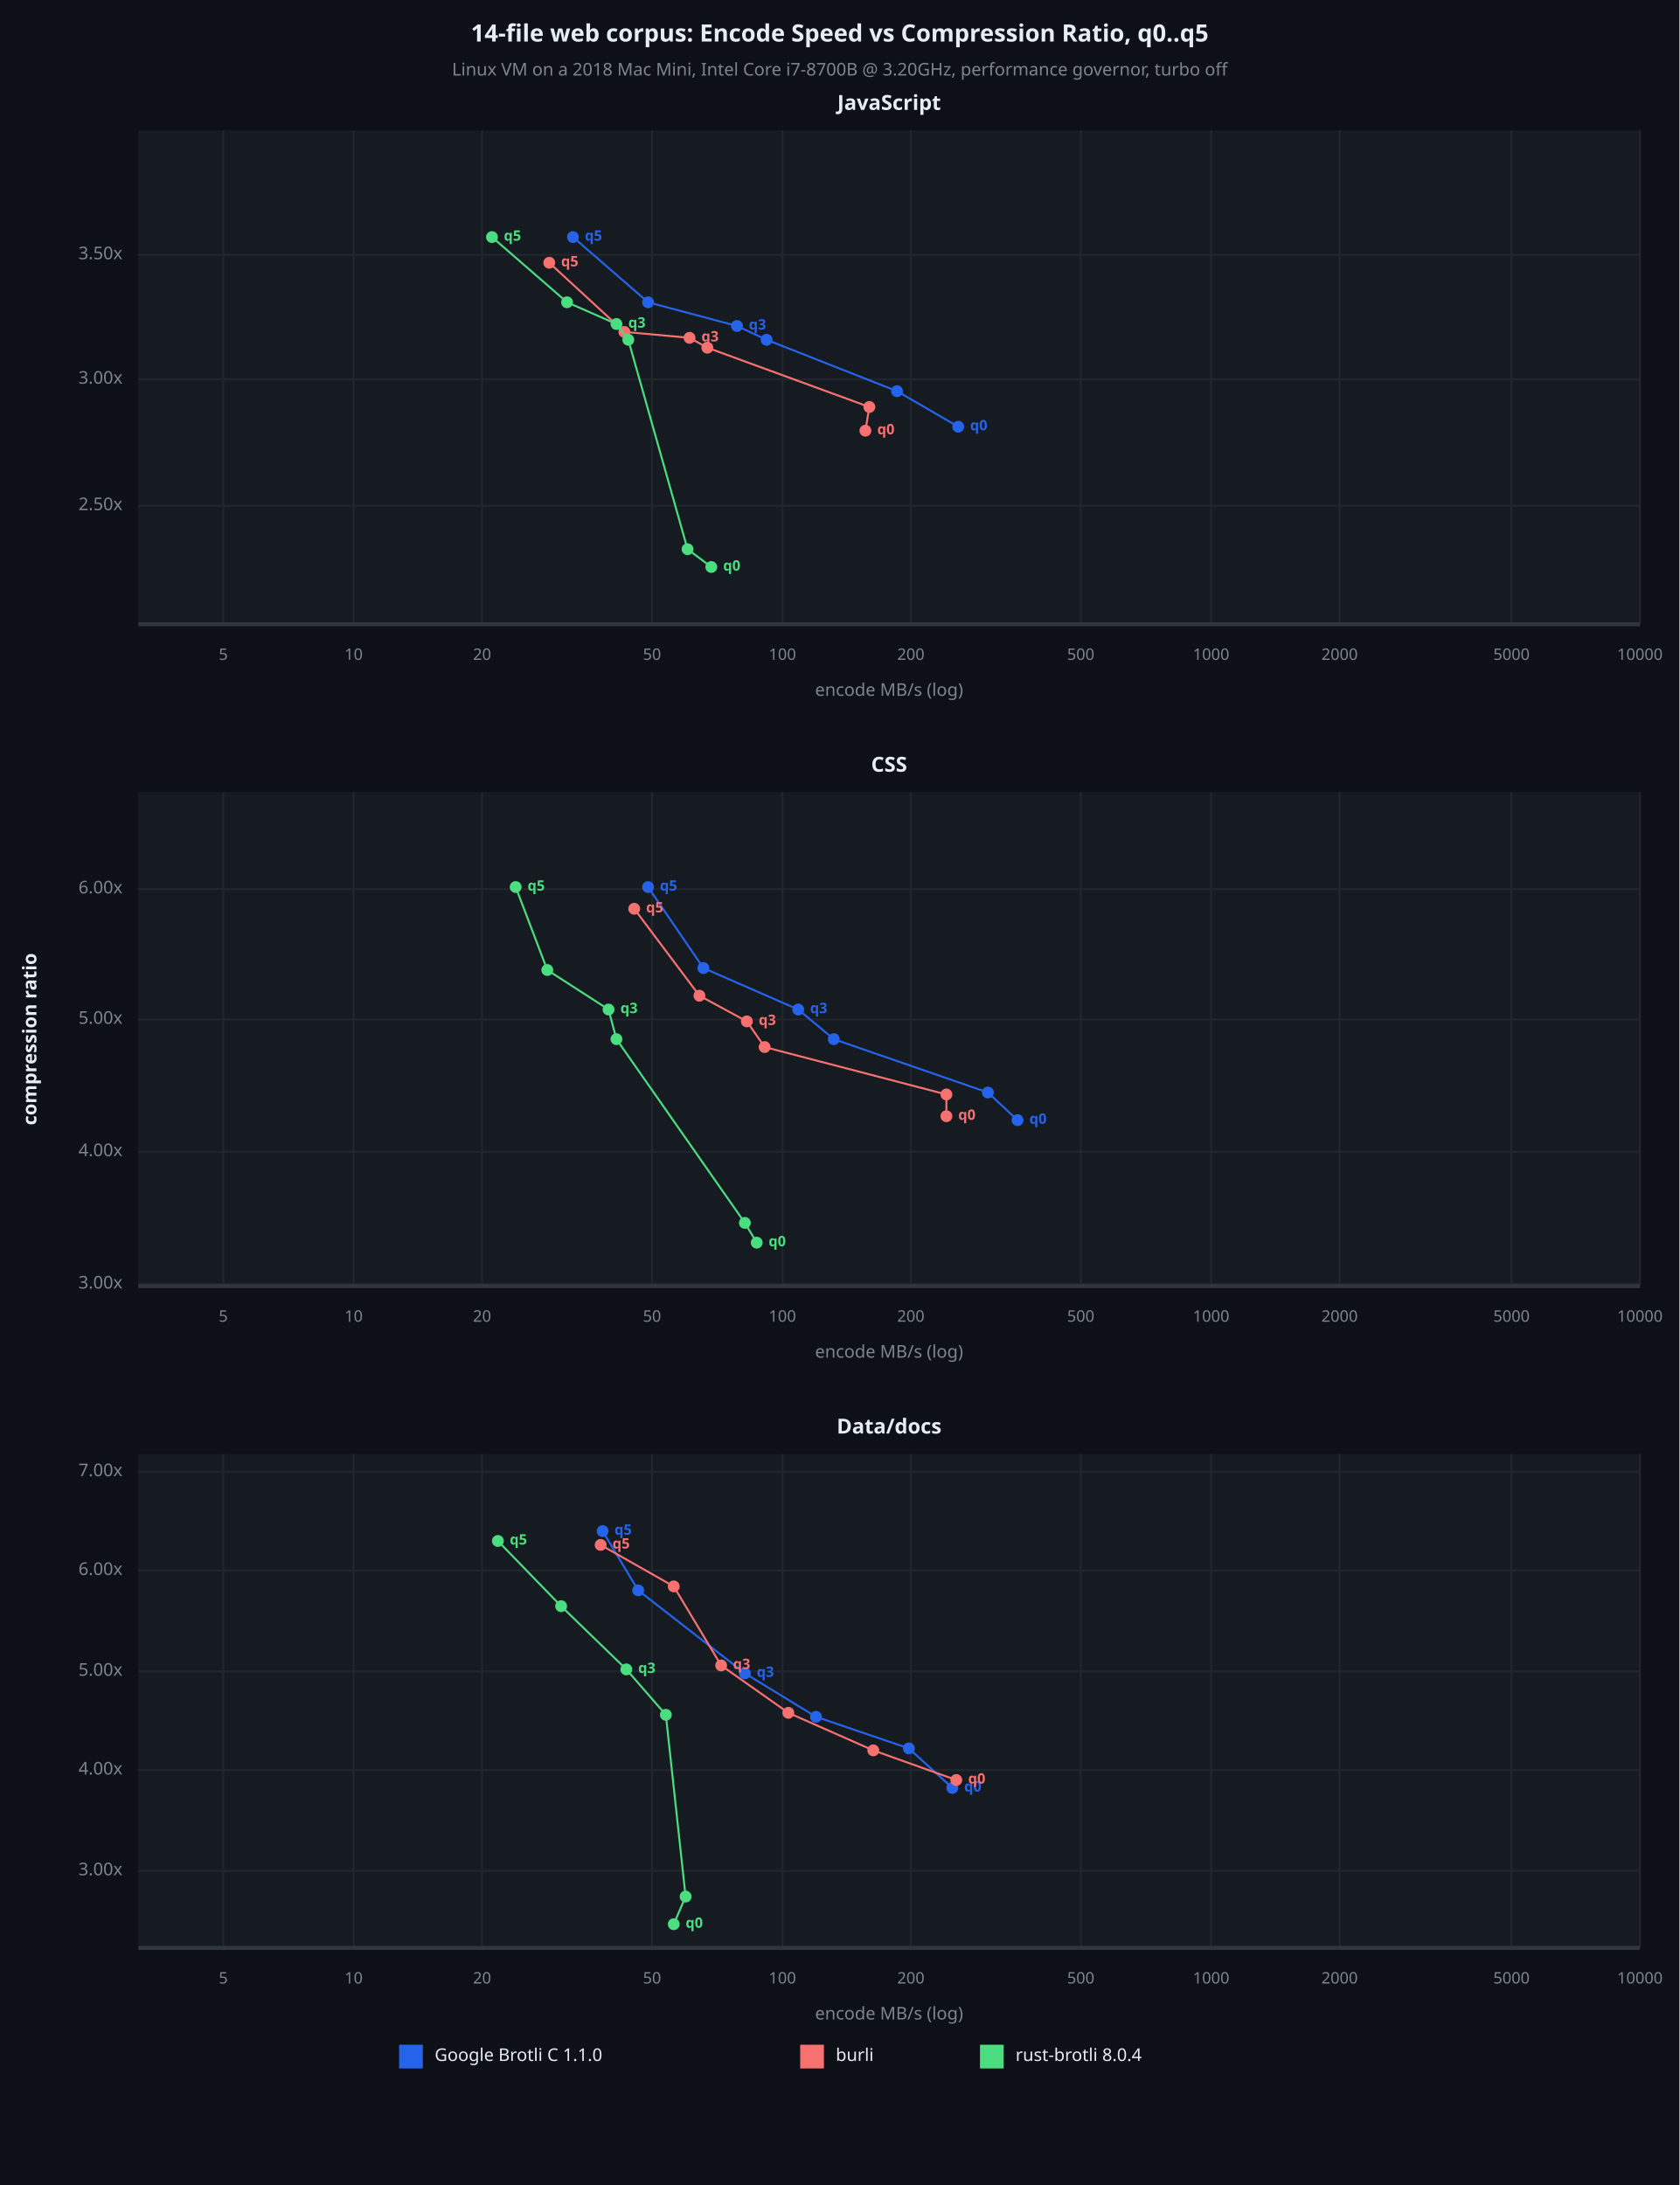
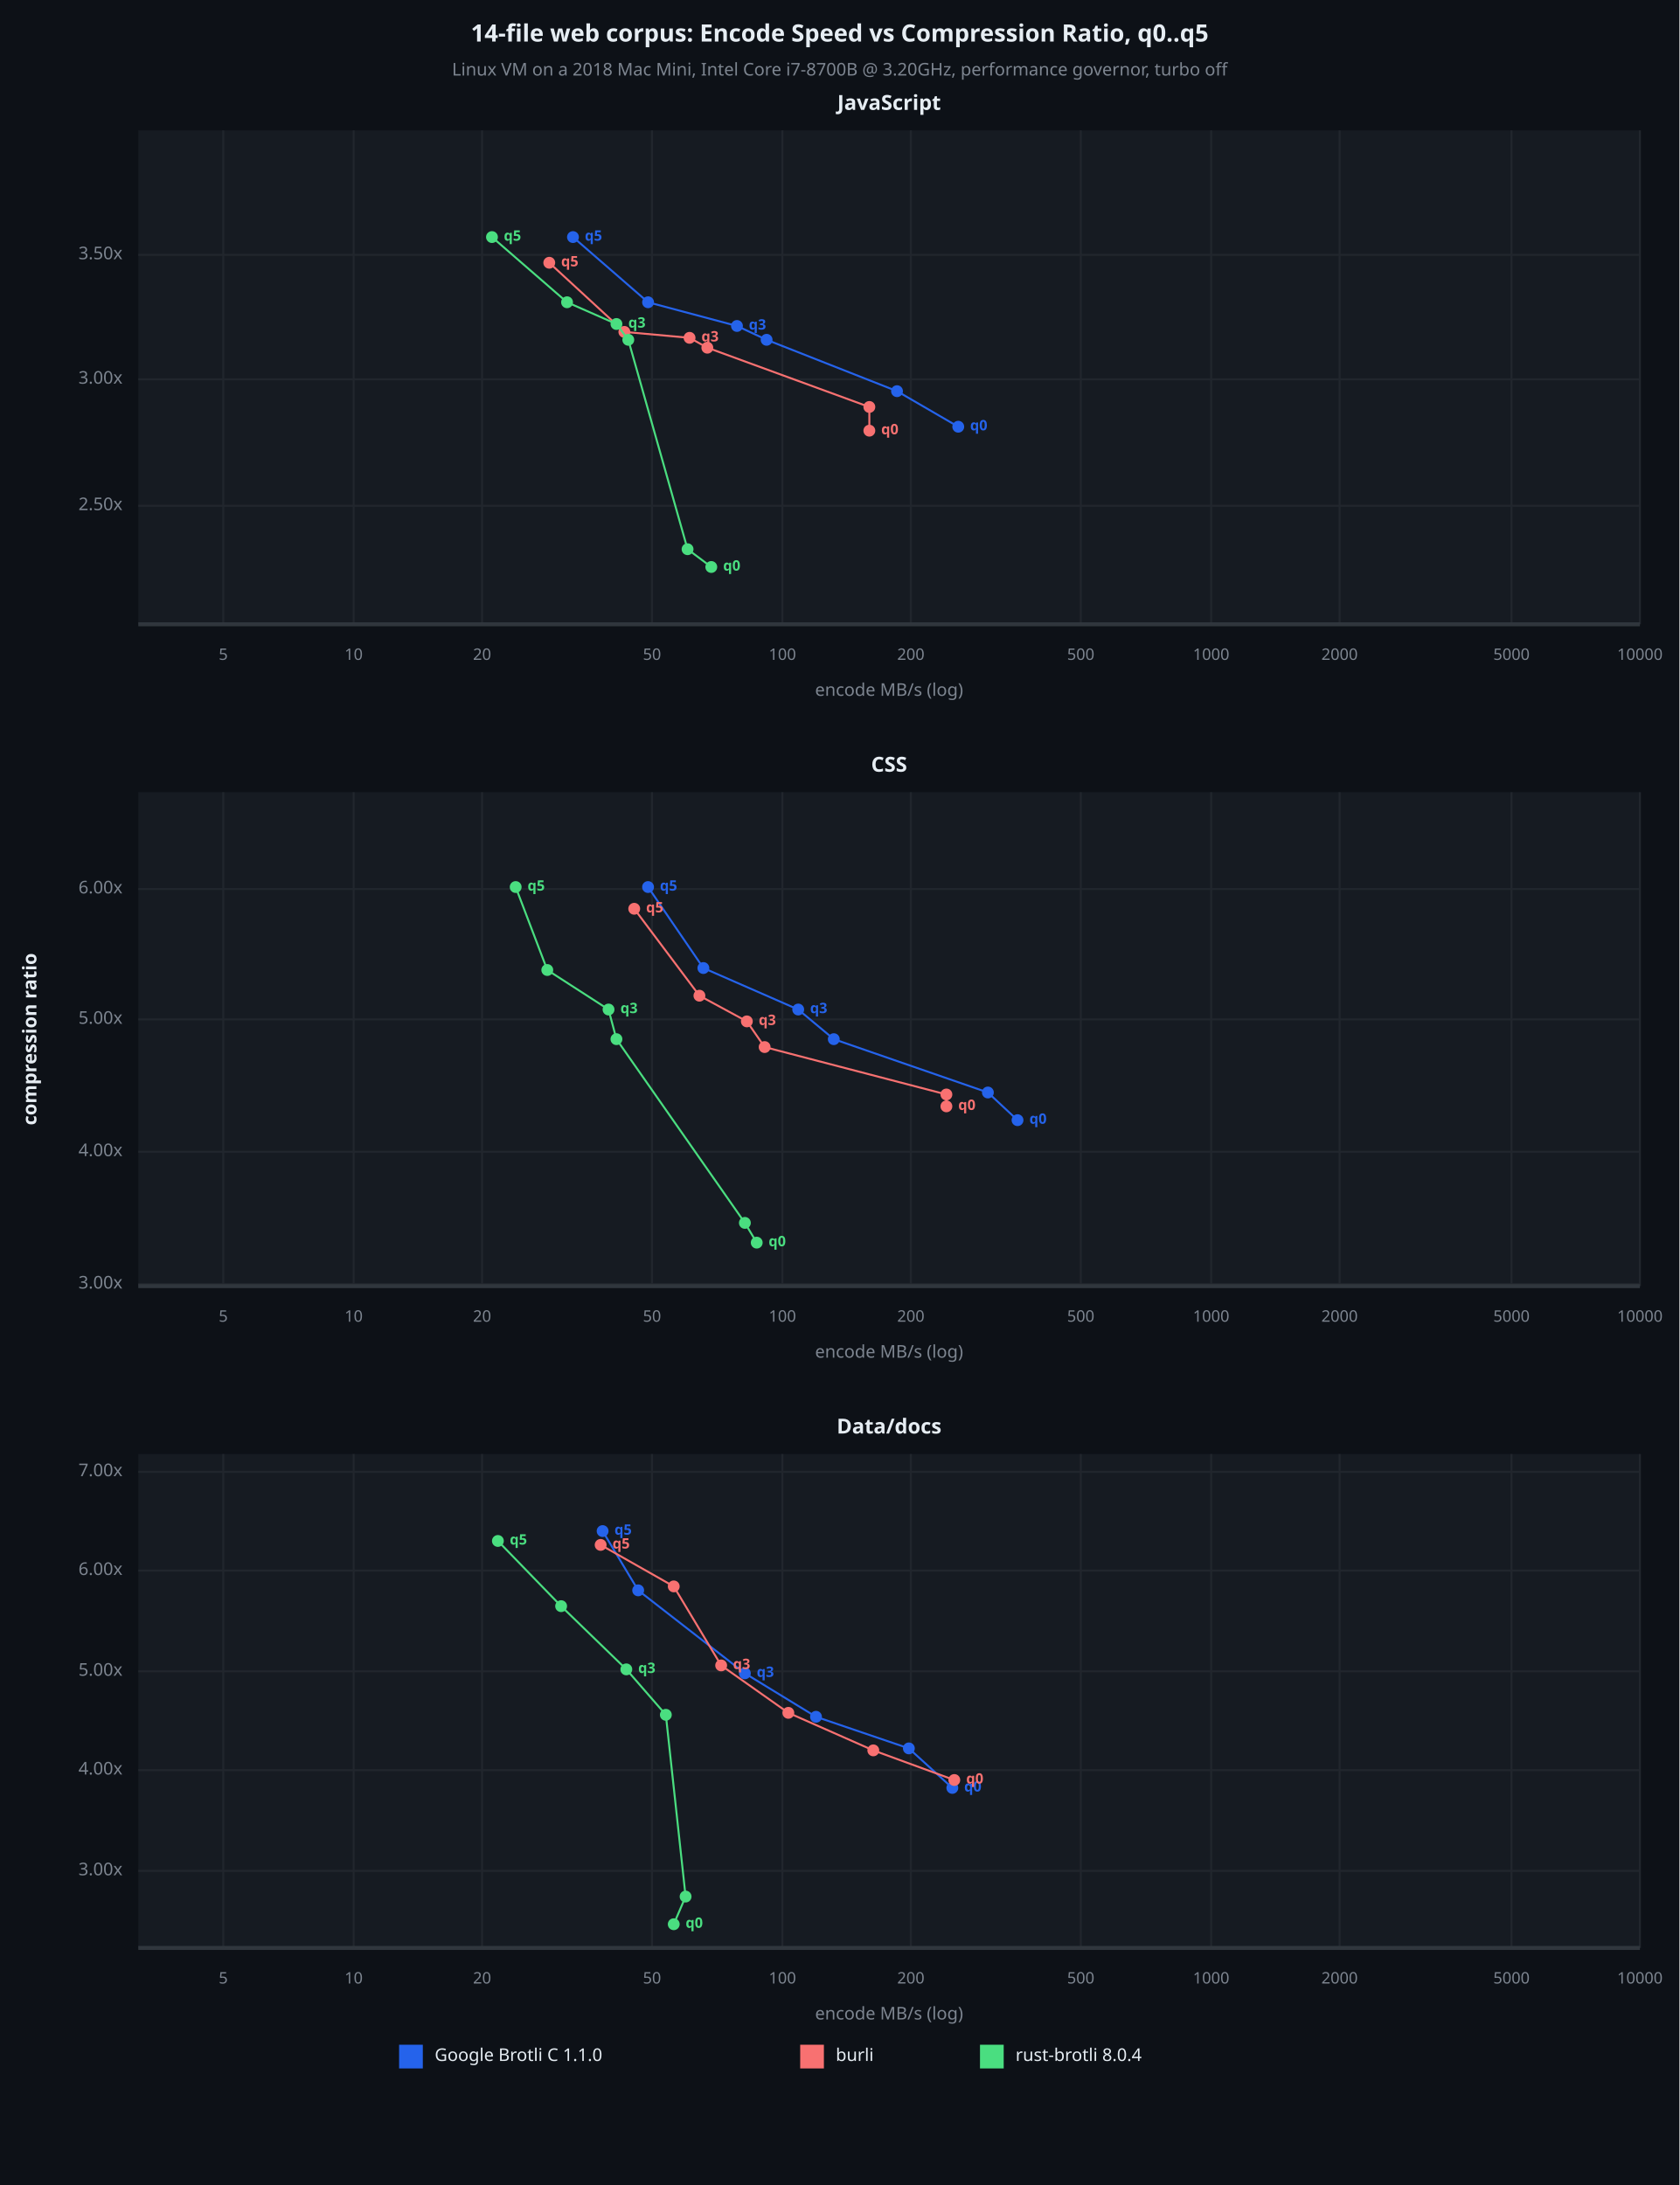
<svg xmlns="http://www.w3.org/2000/svg" viewBox="0 0 850 1106" font-family="system-ui, -apple-system, sans-serif">
  <rect x="0" y="0" width="850" height="1106" opacity="1" fill="#0D1117" stroke="none" />
  <text x="425" y="18" dy="0.5ex" text-anchor="middle" font-family="sans-serif" font-size="12.097" opacity="1" fill="#E6EDF3" font-weight="bold">
14-file web corpus: Encode Speed vs Compression Ratio, q0..q5
</text>
  <text x="425" y="36" dy="0.5ex" text-anchor="middle" font-family="sans-serif" font-size="8.871" opacity="1" fill="#7D8590">
Linux VM on a 2018 Mac Mini, Intel Core i7-8700B @ 3.20GHz, performance governor, turbo off
</text>
  <rect x="70" y="66" width="760" height="250" opacity="1" fill="#161B22" stroke="none" />
  <text x="450" y="53" dy="0.5ex" text-anchor="middle" font-family="sans-serif" font-size="10.484" opacity="1" fill="#E6EDF3" font-weight="bold">
JavaScript
</text>
  <polyline fill="none" opacity="1" stroke="#21262D" stroke-width="1" points="113,66 113,316 " />
  <text x="113" y="332" dy="0.5ex" text-anchor="middle" font-family="sans-serif" font-size="8.065" opacity="1" fill="#7D8590">
5
</text>
  <polyline fill="none" opacity="1" stroke="#21262D" stroke-width="1" points="179,66 179,316 " />
  <text x="179" y="332" dy="0.5ex" text-anchor="middle" font-family="sans-serif" font-size="8.065" opacity="1" fill="#7D8590">
10
</text>
  <polyline fill="none" opacity="1" stroke="#21262D" stroke-width="1" points="244,66 244,316 " />
  <text x="244" y="332" dy="0.5ex" text-anchor="middle" font-family="sans-serif" font-size="8.065" opacity="1" fill="#7D8590">
20
</text>
  <polyline fill="none" opacity="1" stroke="#21262D" stroke-width="1" points="330,66 330,316 " />
  <text x="330" y="332" dy="0.5ex" text-anchor="middle" font-family="sans-serif" font-size="8.065" opacity="1" fill="#7D8590">
50
</text>
  <polyline fill="none" opacity="1" stroke="#21262D" stroke-width="1" points="396,66 396,316 " />
  <text x="396" y="332" dy="0.5ex" text-anchor="middle" font-family="sans-serif" font-size="8.065" opacity="1" fill="#7D8590">
100
</text>
  <polyline fill="none" opacity="1" stroke="#21262D" stroke-width="1" points="461,66 461,316 " />
  <text x="461" y="332" dy="0.5ex" text-anchor="middle" font-family="sans-serif" font-size="8.065" opacity="1" fill="#7D8590">
200
</text>
  <polyline fill="none" opacity="1" stroke="#21262D" stroke-width="1" points="547,66 547,316 " />
  <text x="547" y="332" dy="0.5ex" text-anchor="middle" font-family="sans-serif" font-size="8.065" opacity="1" fill="#7D8590">
500
</text>
  <polyline fill="none" opacity="1" stroke="#21262D" stroke-width="1" points="613,66 613,316 " />
  <text x="613" y="332" dy="0.5ex" text-anchor="middle" font-family="sans-serif" font-size="8.065" opacity="1" fill="#7D8590">
1000
</text>
  <polyline fill="none" opacity="1" stroke="#21262D" stroke-width="1" points="678,66 678,316 " />
  <text x="678" y="332" dy="0.5ex" text-anchor="middle" font-family="sans-serif" font-size="8.065" opacity="1" fill="#7D8590">
2000
</text>
  <polyline fill="none" opacity="1" stroke="#21262D" stroke-width="1" points="765,66 765,316 " />
  <text x="765" y="332" dy="0.5ex" text-anchor="middle" font-family="sans-serif" font-size="8.065" opacity="1" fill="#7D8590">
5000
</text>
  <polyline fill="none" opacity="1" stroke="#21262D" stroke-width="1" points="830,66 830,316 " />
  <text x="830" y="332" dy="0.5ex" text-anchor="middle" font-family="sans-serif" font-size="8.065" opacity="1" fill="#7D8590">
10000
</text>
  <polyline fill="none" opacity="1" stroke="#21262D" stroke-width="1" points="70,256 830,256 " />
  <text x="62" y="256" dy="0.5ex" text-anchor="end" font-family="sans-serif" font-size="8.871" opacity="1" fill="#7D8590">
2.50x
</text>
  <polyline fill="none" opacity="1" stroke="#21262D" stroke-width="1" points="70,192 830,192 " />
  <text x="62" y="192" dy="0.5ex" text-anchor="end" font-family="sans-serif" font-size="8.871" opacity="1" fill="#7D8590">
3.00x
</text>
  <polyline fill="none" opacity="1" stroke="#21262D" stroke-width="1" points="70,129 830,129 " />
  <text x="62" y="129" dy="0.5ex" text-anchor="end" font-family="sans-serif" font-size="8.871" opacity="1" fill="#7D8590">
3.50x
</text>
  <polyline fill="none" opacity="1" stroke="#30363D" stroke-width="2" points="70,316 830,316 " />
  <polyline fill="none" opacity="1" stroke="#2563EB" stroke-width="1" points="485,216 454,198 388,172 373,165 328,153 290,120 " />
  <circle cx="485" cy="216" r="3" opacity="1" fill="#2563EB" stroke="none" stroke-width="1" />
  <text x="491" y="216" dy="0.5ex" text-anchor="start" font-family="sans-serif" font-size="7.258" opacity="1" fill="#2563EB" font-weight="bold">
q0
</text>
  <circle cx="454" cy="198" r="3" opacity="1" fill="#2563EB" stroke="none" stroke-width="1" />
  <circle cx="388" cy="172" r="3" opacity="1" fill="#2563EB" stroke="none" stroke-width="1" />
  <circle cx="373" cy="165" r="3" opacity="1" fill="#2563EB" stroke="none" stroke-width="1" />
  <text x="379" y="165" dy="0.5ex" text-anchor="start" font-family="sans-serif" font-size="7.258" opacity="1" fill="#2563EB" font-weight="bold">
q3
</text>
  <circle cx="328" cy="153" r="3" opacity="1" fill="#2563EB" stroke="none" stroke-width="1" />
  <circle cx="290" cy="120" r="3" opacity="1" fill="#2563EB" stroke="none" stroke-width="1" />
  <text x="296" y="120" dy="0.5ex" text-anchor="start" font-family="sans-serif" font-size="7.258" opacity="1" fill="#2563EB" font-weight="bold">
q5
</text>
-   <polyline fill="none" opacity="1" stroke="#F87171" stroke-width="1" points="438,218 440,206 358,176 349,171 316,168 278,133 " />
-   <circle cx="438" cy="218" r="3" opacity="1" fill="#F87171" stroke="none" stroke-width="1" />
-   <text x="444" y="218" dy="0.5ex" text-anchor="start" font-family="sans-serif" font-size="7.258" opacity="1" fill="#F87171" font-weight="bold">
+   <polyline fill="none" opacity="1" stroke="#F87171" stroke-width="1" points="440,218 440,206 358,176 349,171 316,168 278,133 " />
+   <circle cx="440" cy="218" r="3" opacity="1" fill="#F87171" stroke="none" stroke-width="1" />
+   <text x="446" y="218" dy="0.5ex" text-anchor="start" font-family="sans-serif" font-size="7.258" opacity="1" fill="#F87171" font-weight="bold">
q0
</text>
  <circle cx="440" cy="206" r="3" opacity="1" fill="#F87171" stroke="none" stroke-width="1" />
  <circle cx="358" cy="176" r="3" opacity="1" fill="#F87171" stroke="none" stroke-width="1" />
  <circle cx="349" cy="171" r="3" opacity="1" fill="#F87171" stroke="none" stroke-width="1" />
  <text x="355" y="171" dy="0.5ex" text-anchor="start" font-family="sans-serif" font-size="7.258" opacity="1" fill="#F87171" font-weight="bold">
q3
</text>
  <circle cx="316" cy="168" r="3" opacity="1" fill="#F87171" stroke="none" stroke-width="1" />
  <circle cx="278" cy="133" r="3" opacity="1" fill="#F87171" stroke="none" stroke-width="1" />
  <text x="284" y="133" dy="0.5ex" text-anchor="start" font-family="sans-serif" font-size="7.258" opacity="1" fill="#F87171" font-weight="bold">
q5
</text>
  <polyline fill="none" opacity="1" stroke="#4ADE80" stroke-width="1" points="360,287 348,278 318,172 312,164 287,153 249,120 " />
  <circle cx="360" cy="287" r="3" opacity="1" fill="#4ADE80" stroke="none" stroke-width="1" />
  <text x="366" y="287" dy="0.5ex" text-anchor="start" font-family="sans-serif" font-size="7.258" opacity="1" fill="#4ADE80" font-weight="bold">
q0
</text>
  <circle cx="348" cy="278" r="3" opacity="1" fill="#4ADE80" stroke="none" stroke-width="1" />
  <circle cx="318" cy="172" r="3" opacity="1" fill="#4ADE80" stroke="none" stroke-width="1" />
  <circle cx="312" cy="164" r="3" opacity="1" fill="#4ADE80" stroke="none" stroke-width="1" />
  <text x="318" y="164" dy="0.5ex" text-anchor="start" font-family="sans-serif" font-size="7.258" opacity="1" fill="#4ADE80" font-weight="bold">
q3
</text>
  <circle cx="287" cy="153" r="3" opacity="1" fill="#4ADE80" stroke="none" stroke-width="1" />
  <circle cx="249" cy="120" r="3" opacity="1" fill="#4ADE80" stroke="none" stroke-width="1" />
  <text x="255" y="120" dy="0.5ex" text-anchor="start" font-family="sans-serif" font-size="7.258" opacity="1" fill="#4ADE80" font-weight="bold">
q5
</text>
  <text x="450" y="350" dy="0.5ex" text-anchor="middle" font-family="sans-serif" font-size="8.871" opacity="1" fill="#7D8590">
encode MB/s (log)
</text>
  <rect x="70" y="401" width="760" height="250" opacity="1" fill="#161B22" stroke="none" />
  <text x="450" y="388" dy="0.5ex" text-anchor="middle" font-family="sans-serif" font-size="10.484" opacity="1" fill="#E6EDF3" font-weight="bold">
CSS
</text>
  <polyline fill="none" opacity="1" stroke="#21262D" stroke-width="1" points="113,401 113,651 " />
  <text x="113" y="667" dy="0.5ex" text-anchor="middle" font-family="sans-serif" font-size="8.065" opacity="1" fill="#7D8590">
5
</text>
  <polyline fill="none" opacity="1" stroke="#21262D" stroke-width="1" points="179,401 179,651 " />
  <text x="179" y="667" dy="0.5ex" text-anchor="middle" font-family="sans-serif" font-size="8.065" opacity="1" fill="#7D8590">
10
</text>
  <polyline fill="none" opacity="1" stroke="#21262D" stroke-width="1" points="244,401 244,651 " />
  <text x="244" y="667" dy="0.5ex" text-anchor="middle" font-family="sans-serif" font-size="8.065" opacity="1" fill="#7D8590">
20
</text>
  <polyline fill="none" opacity="1" stroke="#21262D" stroke-width="1" points="330,401 330,651 " />
  <text x="330" y="667" dy="0.5ex" text-anchor="middle" font-family="sans-serif" font-size="8.065" opacity="1" fill="#7D8590">
50
</text>
  <polyline fill="none" opacity="1" stroke="#21262D" stroke-width="1" points="396,401 396,651 " />
  <text x="396" y="667" dy="0.5ex" text-anchor="middle" font-family="sans-serif" font-size="8.065" opacity="1" fill="#7D8590">
100
</text>
  <polyline fill="none" opacity="1" stroke="#21262D" stroke-width="1" points="461,401 461,651 " />
  <text x="461" y="667" dy="0.5ex" text-anchor="middle" font-family="sans-serif" font-size="8.065" opacity="1" fill="#7D8590">
200
</text>
  <polyline fill="none" opacity="1" stroke="#21262D" stroke-width="1" points="547,401 547,651 " />
  <text x="547" y="667" dy="0.5ex" text-anchor="middle" font-family="sans-serif" font-size="8.065" opacity="1" fill="#7D8590">
500
</text>
  <polyline fill="none" opacity="1" stroke="#21262D" stroke-width="1" points="613,401 613,651 " />
  <text x="613" y="667" dy="0.5ex" text-anchor="middle" font-family="sans-serif" font-size="8.065" opacity="1" fill="#7D8590">
1000
</text>
  <polyline fill="none" opacity="1" stroke="#21262D" stroke-width="1" points="678,401 678,651 " />
  <text x="678" y="667" dy="0.5ex" text-anchor="middle" font-family="sans-serif" font-size="8.065" opacity="1" fill="#7D8590">
2000
</text>
  <polyline fill="none" opacity="1" stroke="#21262D" stroke-width="1" points="765,401 765,651 " />
  <text x="765" y="667" dy="0.5ex" text-anchor="middle" font-family="sans-serif" font-size="8.065" opacity="1" fill="#7D8590">
5000
</text>
  <polyline fill="none" opacity="1" stroke="#21262D" stroke-width="1" points="830,401 830,651 " />
  <text x="830" y="667" dy="0.5ex" text-anchor="middle" font-family="sans-serif" font-size="8.065" opacity="1" fill="#7D8590">
10000
</text>
  <polyline fill="none" opacity="1" stroke="#21262D" stroke-width="1" points="70,650 830,650 " />
  <text x="62" y="650" dy="0.5ex" text-anchor="end" font-family="sans-serif" font-size="8.871" opacity="1" fill="#7D8590">
3.00x
</text>
  <polyline fill="none" opacity="1" stroke="#21262D" stroke-width="1" points="70,583 830,583 " />
  <text x="62" y="583" dy="0.5ex" text-anchor="end" font-family="sans-serif" font-size="8.871" opacity="1" fill="#7D8590">
4.00x
</text>
  <polyline fill="none" opacity="1" stroke="#21262D" stroke-width="1" points="70,516 830,516 " />
  <text x="62" y="516" dy="0.5ex" text-anchor="end" font-family="sans-serif" font-size="8.871" opacity="1" fill="#7D8590">
5.00x
</text>
  <polyline fill="none" opacity="1" stroke="#21262D" stroke-width="1" points="70,450 830,450 " />
  <text x="62" y="450" dy="0.5ex" text-anchor="end" font-family="sans-serif" font-size="8.871" opacity="1" fill="#7D8590">
6.00x
</text>
  <polyline fill="none" opacity="1" stroke="#30363D" stroke-width="2" points="70,651 830,651 " />
  <polyline fill="none" opacity="1" stroke="#2563EB" stroke-width="1" points="515,567 500,553 422,526 404,511 356,490 328,449 " />
  <circle cx="515" cy="567" r="3" opacity="1" fill="#2563EB" stroke="none" stroke-width="1" />
  <text x="521" y="567" dy="0.5ex" text-anchor="start" font-family="sans-serif" font-size="7.258" opacity="1" fill="#2563EB" font-weight="bold">
q0
</text>
  <circle cx="500" cy="553" r="3" opacity="1" fill="#2563EB" stroke="none" stroke-width="1" />
  <circle cx="422" cy="526" r="3" opacity="1" fill="#2563EB" stroke="none" stroke-width="1" />
  <circle cx="404" cy="511" r="3" opacity="1" fill="#2563EB" stroke="none" stroke-width="1" />
  <text x="410" y="511" dy="0.5ex" text-anchor="start" font-family="sans-serif" font-size="7.258" opacity="1" fill="#2563EB" font-weight="bold">
q3
</text>
  <circle cx="356" cy="490" r="3" opacity="1" fill="#2563EB" stroke="none" stroke-width="1" />
  <circle cx="328" cy="449" r="3" opacity="1" fill="#2563EB" stroke="none" stroke-width="1" />
  <text x="334" y="449" dy="0.5ex" text-anchor="start" font-family="sans-serif" font-size="7.258" opacity="1" fill="#2563EB" font-weight="bold">
q5
</text>
-   <polyline fill="none" opacity="1" stroke="#F87171" stroke-width="1" points="479,565 479,554 387,530 378,517 354,504 321,460 " />
-   <circle cx="479" cy="565" r="3" opacity="1" fill="#F87171" stroke="none" stroke-width="1" />
-   <text x="485" y="565" dy="0.5ex" text-anchor="start" font-family="sans-serif" font-size="7.258" opacity="1" fill="#F87171" font-weight="bold">
+   <polyline fill="none" opacity="1" stroke="#F87171" stroke-width="1" points="479,560 479,554 387,530 378,517 354,504 321,460 " />
+   <circle cx="479" cy="560" r="3" opacity="1" fill="#F87171" stroke="none" stroke-width="1" />
+   <text x="485" y="560" dy="0.5ex" text-anchor="start" font-family="sans-serif" font-size="7.258" opacity="1" fill="#F87171" font-weight="bold">
q0
</text>
  <circle cx="479" cy="554" r="3" opacity="1" fill="#F87171" stroke="none" stroke-width="1" />
  <circle cx="387" cy="530" r="3" opacity="1" fill="#F87171" stroke="none" stroke-width="1" />
  <circle cx="378" cy="517" r="3" opacity="1" fill="#F87171" stroke="none" stroke-width="1" />
  <text x="384" y="517" dy="0.5ex" text-anchor="start" font-family="sans-serif" font-size="7.258" opacity="1" fill="#F87171" font-weight="bold">
q3
</text>
  <circle cx="354" cy="504" r="3" opacity="1" fill="#F87171" stroke="none" stroke-width="1" />
  <circle cx="321" cy="460" r="3" opacity="1" fill="#F87171" stroke="none" stroke-width="1" />
  <text x="327" y="460" dy="0.5ex" text-anchor="start" font-family="sans-serif" font-size="7.258" opacity="1" fill="#F87171" font-weight="bold">
q5
</text>
  <polyline fill="none" opacity="1" stroke="#4ADE80" stroke-width="1" points="383,629 377,619 312,526 308,511 277,491 261,449 " />
  <circle cx="383" cy="629" r="3" opacity="1" fill="#4ADE80" stroke="none" stroke-width="1" />
  <text x="389" y="629" dy="0.5ex" text-anchor="start" font-family="sans-serif" font-size="7.258" opacity="1" fill="#4ADE80" font-weight="bold">
q0
</text>
  <circle cx="377" cy="619" r="3" opacity="1" fill="#4ADE80" stroke="none" stroke-width="1" />
  <circle cx="312" cy="526" r="3" opacity="1" fill="#4ADE80" stroke="none" stroke-width="1" />
  <circle cx="308" cy="511" r="3" opacity="1" fill="#4ADE80" stroke="none" stroke-width="1" />
  <text x="314" y="511" dy="0.5ex" text-anchor="start" font-family="sans-serif" font-size="7.258" opacity="1" fill="#4ADE80" font-weight="bold">
q3
</text>
  <circle cx="277" cy="491" r="3" opacity="1" fill="#4ADE80" stroke="none" stroke-width="1" />
  <circle cx="261" cy="449" r="3" opacity="1" fill="#4ADE80" stroke="none" stroke-width="1" />
  <text x="267" y="449" dy="0.5ex" text-anchor="start" font-family="sans-serif" font-size="7.258" opacity="1" fill="#4ADE80" font-weight="bold">
q5
</text>
  <text x="450" y="685" dy="0.5ex" text-anchor="middle" font-family="sans-serif" font-size="8.871" opacity="1" fill="#7D8590">
encode MB/s (log)
</text>
  <rect x="70" y="736" width="760" height="250" opacity="1" fill="#161B22" stroke="none" />
  <text x="450" y="723" dy="0.5ex" text-anchor="middle" font-family="sans-serif" font-size="10.484" opacity="1" fill="#E6EDF3" font-weight="bold">
Data/docs
</text>
  <polyline fill="none" opacity="1" stroke="#21262D" stroke-width="1" points="113,736 113,986 " />
  <text x="113" y="1002" dy="0.5ex" text-anchor="middle" font-family="sans-serif" font-size="8.065" opacity="1" fill="#7D8590">
5
</text>
  <polyline fill="none" opacity="1" stroke="#21262D" stroke-width="1" points="179,736 179,986 " />
  <text x="179" y="1002" dy="0.5ex" text-anchor="middle" font-family="sans-serif" font-size="8.065" opacity="1" fill="#7D8590">
10
</text>
  <polyline fill="none" opacity="1" stroke="#21262D" stroke-width="1" points="244,736 244,986 " />
  <text x="244" y="1002" dy="0.5ex" text-anchor="middle" font-family="sans-serif" font-size="8.065" opacity="1" fill="#7D8590">
20
</text>
  <polyline fill="none" opacity="1" stroke="#21262D" stroke-width="1" points="330,736 330,986 " />
  <text x="330" y="1002" dy="0.5ex" text-anchor="middle" font-family="sans-serif" font-size="8.065" opacity="1" fill="#7D8590">
50
</text>
  <polyline fill="none" opacity="1" stroke="#21262D" stroke-width="1" points="396,736 396,986 " />
  <text x="396" y="1002" dy="0.5ex" text-anchor="middle" font-family="sans-serif" font-size="8.065" opacity="1" fill="#7D8590">
100
</text>
  <polyline fill="none" opacity="1" stroke="#21262D" stroke-width="1" points="461,736 461,986 " />
  <text x="461" y="1002" dy="0.5ex" text-anchor="middle" font-family="sans-serif" font-size="8.065" opacity="1" fill="#7D8590">
200
</text>
  <polyline fill="none" opacity="1" stroke="#21262D" stroke-width="1" points="547,736 547,986 " />
  <text x="547" y="1002" dy="0.5ex" text-anchor="middle" font-family="sans-serif" font-size="8.065" opacity="1" fill="#7D8590">
500
</text>
  <polyline fill="none" opacity="1" stroke="#21262D" stroke-width="1" points="613,736 613,986 " />
  <text x="613" y="1002" dy="0.5ex" text-anchor="middle" font-family="sans-serif" font-size="8.065" opacity="1" fill="#7D8590">
1000
</text>
  <polyline fill="none" opacity="1" stroke="#21262D" stroke-width="1" points="678,736 678,986 " />
  <text x="678" y="1002" dy="0.5ex" text-anchor="middle" font-family="sans-serif" font-size="8.065" opacity="1" fill="#7D8590">
2000
</text>
  <polyline fill="none" opacity="1" stroke="#21262D" stroke-width="1" points="765,736 765,986 " />
  <text x="765" y="1002" dy="0.5ex" text-anchor="middle" font-family="sans-serif" font-size="8.065" opacity="1" fill="#7D8590">
5000
</text>
  <polyline fill="none" opacity="1" stroke="#21262D" stroke-width="1" points="830,736 830,986 " />
  <text x="830" y="1002" dy="0.5ex" text-anchor="middle" font-family="sans-serif" font-size="8.065" opacity="1" fill="#7D8590">
10000
</text>
  <polyline fill="none" opacity="1" stroke="#21262D" stroke-width="1" points="70,947 830,947 " />
  <text x="62" y="947" dy="0.5ex" text-anchor="end" font-family="sans-serif" font-size="8.871" opacity="1" fill="#7D8590">
3.00x
</text>
  <polyline fill="none" opacity="1" stroke="#21262D" stroke-width="1" points="70,896 830,896 " />
  <text x="62" y="896" dy="0.5ex" text-anchor="end" font-family="sans-serif" font-size="8.871" opacity="1" fill="#7D8590">
4.00x
</text>
  <polyline fill="none" opacity="1" stroke="#21262D" stroke-width="1" points="70,846 830,846 " />
  <text x="62" y="846" dy="0.5ex" text-anchor="end" font-family="sans-serif" font-size="8.871" opacity="1" fill="#7D8590">
5.00x
</text>
  <polyline fill="none" opacity="1" stroke="#21262D" stroke-width="1" points="70,795 830,795 " />
  <text x="62" y="795" dy="0.5ex" text-anchor="end" font-family="sans-serif" font-size="8.871" opacity="1" fill="#7D8590">
6.00x
</text>
  <polyline fill="none" opacity="1" stroke="#21262D" stroke-width="1" points="70,745 830,745 " />
  <text x="62" y="745" dy="0.5ex" text-anchor="end" font-family="sans-serif" font-size="8.871" opacity="1" fill="#7D8590">
7.00x
</text>
  <polyline fill="none" opacity="1" stroke="#30363D" stroke-width="2" points="70,986 830,986 " />
  <polyline fill="none" opacity="1" stroke="#2563EB" stroke-width="1" points="482,905 460,885 413,869 377,847 323,805 305,775 " />
  <circle cx="482" cy="905" r="3" opacity="1" fill="#2563EB" stroke="none" stroke-width="1" />
  <text x="488" y="905" dy="0.5ex" text-anchor="start" font-family="sans-serif" font-size="7.258" opacity="1" fill="#2563EB" font-weight="bold">
q0
</text>
  <circle cx="460" cy="885" r="3" opacity="1" fill="#2563EB" stroke="none" stroke-width="1" />
  <circle cx="413" cy="869" r="3" opacity="1" fill="#2563EB" stroke="none" stroke-width="1" />
  <circle cx="377" cy="847" r="3" opacity="1" fill="#2563EB" stroke="none" stroke-width="1" />
  <text x="383" y="847" dy="0.5ex" text-anchor="start" font-family="sans-serif" font-size="7.258" opacity="1" fill="#2563EB" font-weight="bold">
q3
</text>
  <circle cx="323" cy="805" r="3" opacity="1" fill="#2563EB" stroke="none" stroke-width="1" />
  <circle cx="305" cy="775" r="3" opacity="1" fill="#2563EB" stroke="none" stroke-width="1" />
  <text x="311" y="775" dy="0.5ex" text-anchor="start" font-family="sans-serif" font-size="7.258" opacity="1" fill="#2563EB" font-weight="bold">
q5
</text>
-   <polyline fill="none" opacity="1" stroke="#F87171" stroke-width="1" points="484,901 442,886 399,867 365,843 341,803 304,782 " />
-   <circle cx="484" cy="901" r="3" opacity="1" fill="#F87171" stroke="none" stroke-width="1" />
-   <text x="490" y="901" dy="0.5ex" text-anchor="start" font-family="sans-serif" font-size="7.258" opacity="1" fill="#F87171" font-weight="bold">
+   <polyline fill="none" opacity="1" stroke="#F87171" stroke-width="1" points="483,901 442,886 399,867 365,843 341,803 304,782 " />
+   <circle cx="483" cy="901" r="3" opacity="1" fill="#F87171" stroke="none" stroke-width="1" />
+   <text x="489" y="901" dy="0.5ex" text-anchor="start" font-family="sans-serif" font-size="7.258" opacity="1" fill="#F87171" font-weight="bold">
q0
</text>
  <circle cx="442" cy="886" r="3" opacity="1" fill="#F87171" stroke="none" stroke-width="1" />
  <circle cx="399" cy="867" r="3" opacity="1" fill="#F87171" stroke="none" stroke-width="1" />
  <circle cx="365" cy="843" r="3" opacity="1" fill="#F87171" stroke="none" stroke-width="1" />
  <text x="371" y="843" dy="0.5ex" text-anchor="start" font-family="sans-serif" font-size="7.258" opacity="1" fill="#F87171" font-weight="bold">
q3
</text>
  <circle cx="341" cy="803" r="3" opacity="1" fill="#F87171" stroke="none" stroke-width="1" />
  <circle cx="304" cy="782" r="3" opacity="1" fill="#F87171" stroke="none" stroke-width="1" />
  <text x="310" y="782" dy="0.5ex" text-anchor="start" font-family="sans-serif" font-size="7.258" opacity="1" fill="#F87171" font-weight="bold">
q5
</text>
  <polyline fill="none" opacity="1" stroke="#4ADE80" stroke-width="1" points="341,974 347,960 337,868 317,845 284,813 252,780 " />
  <circle cx="341" cy="974" r="3" opacity="1" fill="#4ADE80" stroke="none" stroke-width="1" />
  <text x="347" y="974" dy="0.5ex" text-anchor="start" font-family="sans-serif" font-size="7.258" opacity="1" fill="#4ADE80" font-weight="bold">
q0
</text>
  <circle cx="347" cy="960" r="3" opacity="1" fill="#4ADE80" stroke="none" stroke-width="1" />
  <circle cx="337" cy="868" r="3" opacity="1" fill="#4ADE80" stroke="none" stroke-width="1" />
  <circle cx="317" cy="845" r="3" opacity="1" fill="#4ADE80" stroke="none" stroke-width="1" />
  <text x="323" y="845" dy="0.5ex" text-anchor="start" font-family="sans-serif" font-size="7.258" opacity="1" fill="#4ADE80" font-weight="bold">
q3
</text>
  <circle cx="284" cy="813" r="3" opacity="1" fill="#4ADE80" stroke="none" stroke-width="1" />
  <circle cx="252" cy="780" r="3" opacity="1" fill="#4ADE80" stroke="none" stroke-width="1" />
  <text x="258" y="780" dy="0.5ex" text-anchor="start" font-family="sans-serif" font-size="7.258" opacity="1" fill="#4ADE80" font-weight="bold">
q5
</text>
  <text x="450" y="1020" dy="0.5ex" text-anchor="middle" font-family="sans-serif" font-size="8.871" opacity="1" fill="#7D8590">
encode MB/s (log)
</text>
  <text x="16" y="526" dy="0.5ex" text-anchor="middle" font-family="sans-serif" font-size="9.677" opacity="1" fill="#E6EDF3" font-weight="bold" transform="rotate(270, 16, 526)">
compression ratio
</text>
  <rect x="202" y="1035" width="12" height="12" opacity="1" fill="#2563EB" stroke="none" />
  <text x="220" y="1041" dy="0.5ex" text-anchor="start" font-family="sans-serif" font-size="8.871" opacity="1" fill="#E6EDF3">
Google Brotli C 1.1.0
</text>
  <rect x="405" y="1035" width="12" height="12" opacity="1" fill="#F87171" stroke="none" />
  <text x="423" y="1041" dy="0.5ex" text-anchor="start" font-family="sans-serif" font-size="8.871" opacity="1" fill="#E6EDF3">
burli
</text>
  <rect x="496" y="1035" width="12" height="12" opacity="1" fill="#4ADE80" stroke="none" />
  <text x="514" y="1041" dy="0.5ex" text-anchor="start" font-family="sans-serif" font-size="8.871" opacity="1" fill="#E6EDF3">
rust-brotli 8.0.4
</text>
</svg>
